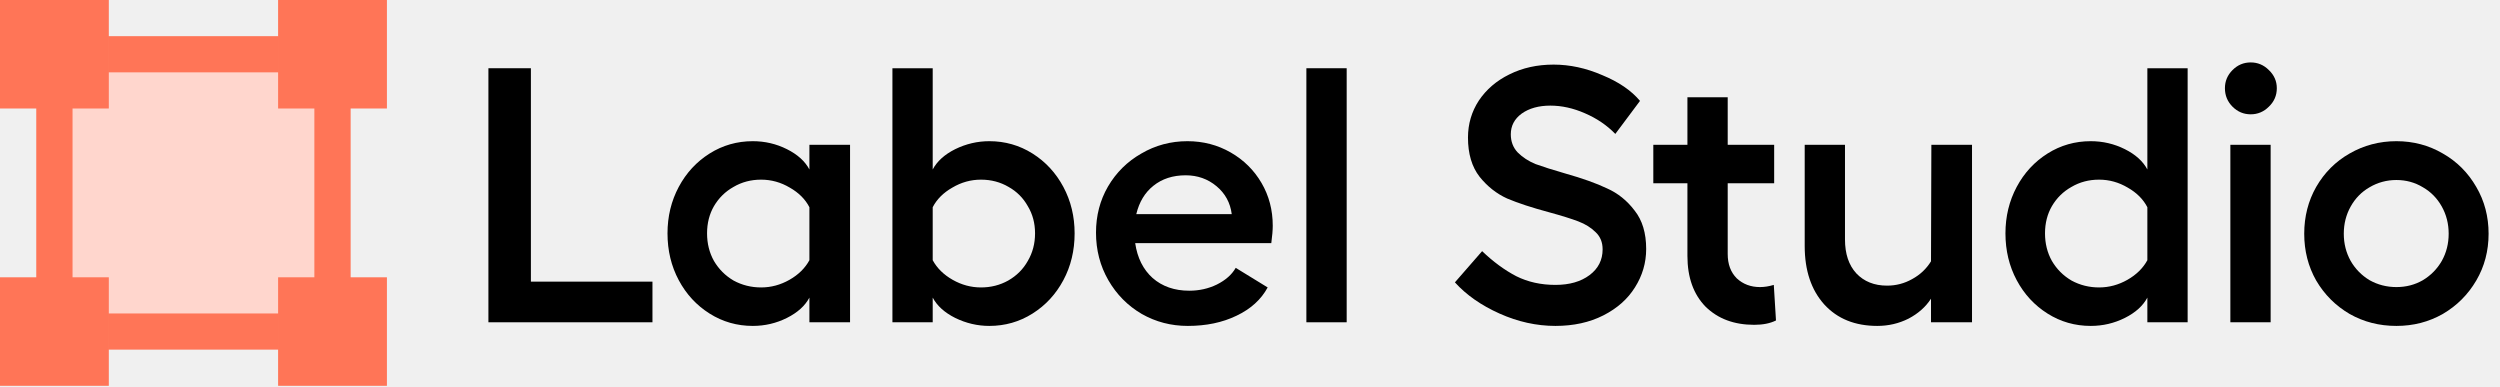
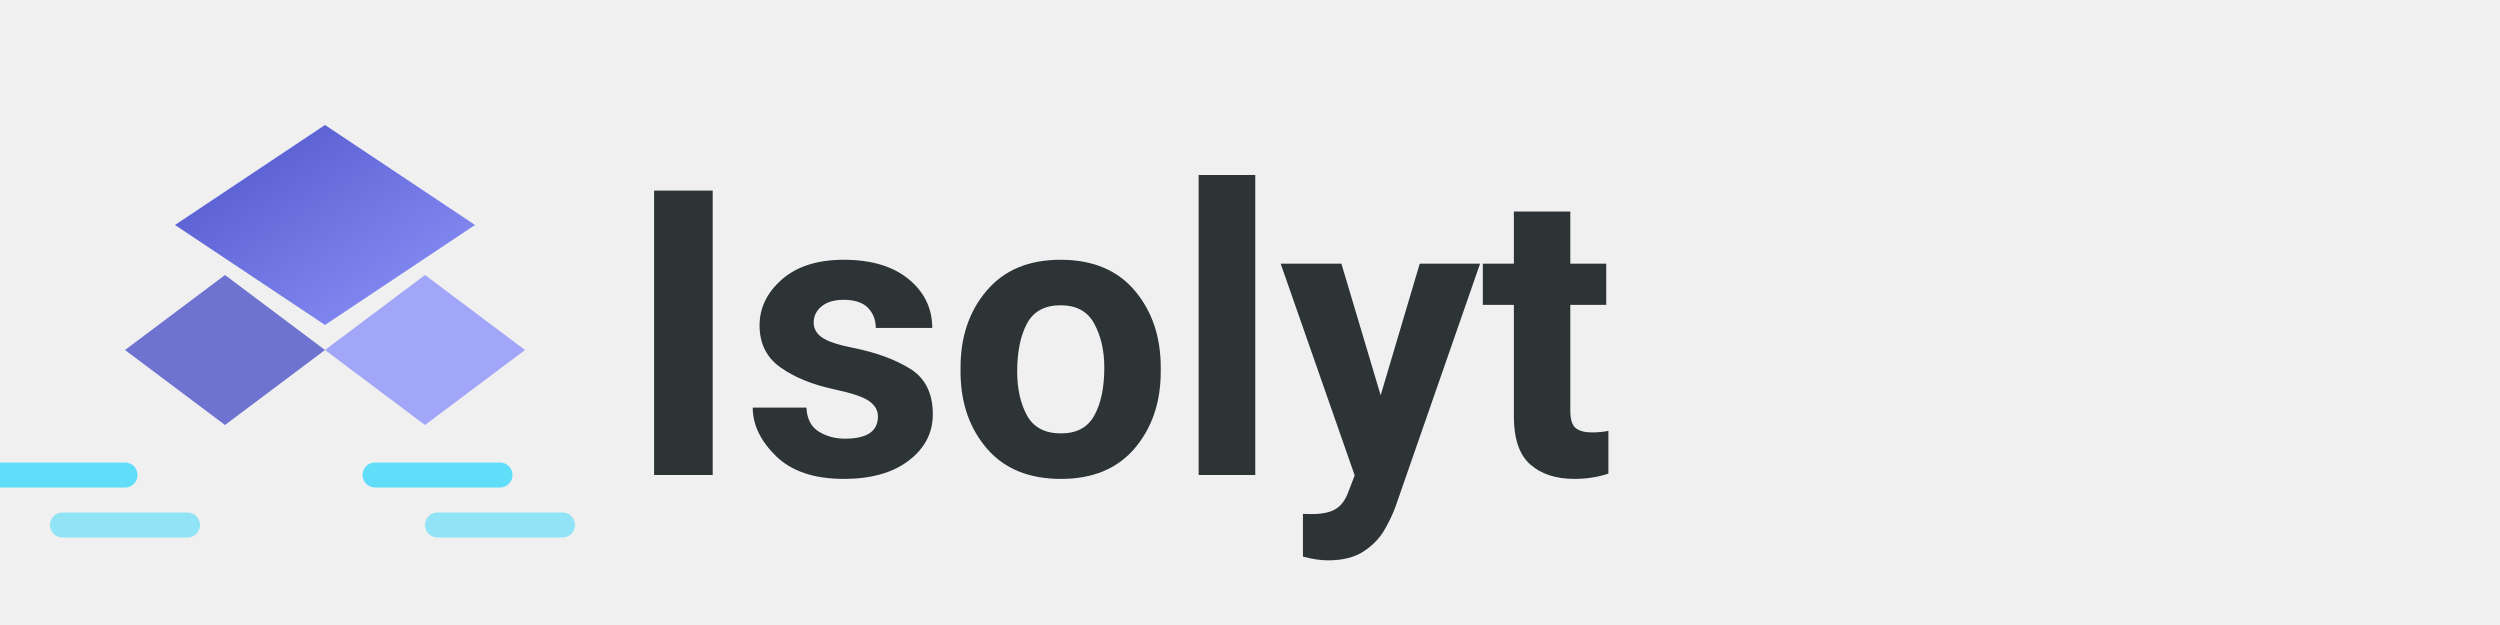
- <svg xmlns="http://www.w3.org/2000/svg" width="194" height="30" viewBox="0 0 194 30" fill="none">
-   <g clip-path="url(#clip0_3335_44667)">
-     <path d="M26.211 4.842H3.574V26.288H26.211V4.842Z" fill="#FFD6CD" />
-     <path fill-rule="evenodd" clip-rule="evenodd" d="M8.444 8.42H0V0H8.444V8.42ZM30.025 8.42H21.581V3.32022e-05H30.025V8.42ZM0 29.939H8.444V21.518H0V29.939ZM30.025 29.939H21.581V21.518H30.025V29.939ZM2.814 8.42H5.629V21.518H2.814V8.42ZM27.21 8.42H24.395V21.518H27.21V8.42ZM8.445 2.807H21.58V5.614H8.445V2.807ZM21.58 24.325H8.445V27.131H21.58V24.325Z" fill="#FF7557" />
-     <path d="M41.197 5.295V21.855H50.631V25.009H37.901V5.295H41.197Z" fill="currentColor" />
-     <path d="M65.964 25.009H62.81V23.094C62.472 23.732 61.89 24.258 61.064 24.671C60.238 25.084 59.355 25.291 58.417 25.291C57.196 25.291 56.079 24.972 55.065 24.333C54.051 23.695 53.253 22.831 52.671 21.742C52.089 20.653 51.798 19.442 51.798 18.109C51.798 16.795 52.089 15.593 52.671 14.504C53.253 13.415 54.051 12.552 55.065 11.913C56.079 11.275 57.196 10.956 58.417 10.956C59.355 10.956 60.238 11.162 61.064 11.575C61.89 11.988 62.472 12.514 62.81 13.152V11.237H65.964V25.009ZM54.868 18.109C54.868 18.898 55.046 19.611 55.403 20.25C55.779 20.888 56.286 21.395 56.924 21.77C57.581 22.127 58.295 22.305 59.064 22.305C59.834 22.305 60.566 22.108 61.261 21.714C61.956 21.32 62.472 20.813 62.81 20.193V16.081C62.491 15.462 61.984 14.955 61.289 14.56C60.595 14.147 59.853 13.941 59.064 13.941C58.276 13.941 57.562 14.129 56.924 14.504C56.286 14.861 55.779 15.358 55.403 15.997C55.046 16.616 54.868 17.32 54.868 18.109Z" fill="currentColor" />
-     <path d="M72.378 13.152C72.716 12.514 73.298 11.988 74.124 11.575C74.969 11.162 75.851 10.956 76.771 10.956C77.992 10.956 79.109 11.275 80.123 11.913C81.137 12.552 81.935 13.415 82.517 14.504C83.099 15.593 83.39 16.795 83.39 18.109C83.39 19.442 83.099 20.653 82.517 21.742C81.935 22.831 81.137 23.695 80.123 24.333C79.109 24.972 77.992 25.291 76.771 25.291C75.851 25.291 74.969 25.084 74.124 24.671C73.298 24.258 72.716 23.732 72.378 23.094V25.009H69.252V5.295H72.378V13.152ZM72.378 20.193C72.716 20.813 73.232 21.32 73.927 21.714C74.622 22.108 75.354 22.305 76.124 22.305C76.893 22.305 77.597 22.127 78.236 21.77C78.893 21.395 79.4 20.888 79.757 20.25C80.132 19.611 80.32 18.898 80.32 18.109C80.32 17.32 80.132 16.616 79.757 15.997C79.4 15.358 78.902 14.861 78.264 14.504C77.626 14.129 76.912 13.941 76.124 13.941C75.335 13.941 74.593 14.147 73.899 14.56C73.204 14.955 72.697 15.462 72.378 16.081V20.193Z" fill="currentColor" />
-     <path d="M92.175 25.291C90.879 25.291 89.687 24.981 88.598 24.361C87.509 23.723 86.646 22.85 86.007 21.742C85.369 20.634 85.05 19.405 85.05 18.053C85.05 16.738 85.359 15.546 85.979 14.476C86.617 13.387 87.481 12.533 88.57 11.913C89.659 11.275 90.851 10.956 92.147 10.956C93.367 10.956 94.484 11.247 95.498 11.829C96.512 12.411 97.31 13.199 97.892 14.194C98.474 15.19 98.765 16.297 98.765 17.518C98.765 17.856 98.728 18.306 98.653 18.869H88.091C88.26 20.015 88.711 20.916 89.443 21.573C90.194 22.23 91.142 22.559 92.288 22.559C93.057 22.559 93.771 22.399 94.428 22.08C95.104 21.742 95.592 21.31 95.892 20.785L98.371 22.305C97.864 23.244 97.057 23.977 95.949 24.502C94.86 25.028 93.602 25.291 92.175 25.291ZM95.583 16.616C95.47 15.734 95.076 15.011 94.4 14.448C93.724 13.885 92.926 13.603 92.006 13.603C91.011 13.603 90.175 13.875 89.499 14.42C88.842 14.945 88.401 15.678 88.176 16.616H95.583Z" fill="currentColor" />
-     <path d="M104.502 25.009H101.375V5.295H104.502V25.009Z" fill="currentColor" />
-     <path d="M120.561 5.013C121.819 5.013 123.077 5.285 124.335 5.83C125.612 6.356 126.588 7.022 127.264 7.829L125.349 10.392C124.692 9.716 123.903 9.181 122.983 8.787C122.082 8.393 121.19 8.196 120.308 8.196C119.407 8.196 118.665 8.402 118.083 8.815C117.52 9.228 117.238 9.763 117.238 10.421C117.238 10.984 117.417 11.453 117.773 11.829C118.149 12.204 118.609 12.505 119.153 12.73C119.717 12.936 120.486 13.181 121.463 13.462C122.796 13.838 123.875 14.223 124.701 14.617C125.546 14.992 126.26 15.565 126.842 16.335C127.443 17.086 127.743 18.081 127.743 19.32C127.743 20.39 127.452 21.385 126.87 22.305C126.307 23.207 125.49 23.93 124.42 24.474C123.35 25.018 122.11 25.291 120.702 25.291C119.238 25.291 117.792 24.972 116.365 24.333C114.938 23.695 113.783 22.887 112.901 21.911L115.013 19.489C115.877 20.315 116.759 20.963 117.661 21.432C118.562 21.883 119.576 22.108 120.702 22.108C121.791 22.108 122.674 21.855 123.35 21.348C124.026 20.841 124.363 20.174 124.363 19.348C124.363 18.804 124.185 18.363 123.828 18.025C123.472 17.668 123.021 17.386 122.477 17.18C121.932 16.973 121.181 16.738 120.223 16.476C118.89 16.119 117.801 15.762 116.957 15.405C116.13 15.03 115.417 14.467 114.816 13.716C114.215 12.946 113.915 11.932 113.915 10.674C113.915 9.623 114.197 8.665 114.76 7.801C115.342 6.938 116.13 6.262 117.126 5.774C118.139 5.267 119.285 5.013 120.561 5.013Z" fill="currentColor" />
-     <path d="M136.126 25.206C134.568 25.206 133.31 24.737 132.352 23.798C131.414 22.84 130.944 21.526 130.944 19.855V14.223H128.297V11.237H130.944V7.548H134.07V11.237H137.675V14.223H134.07V19.714C134.07 20.503 134.305 21.132 134.774 21.601C135.263 22.052 135.863 22.277 136.577 22.277C136.915 22.277 137.272 22.221 137.647 22.108L137.816 24.868C137.365 25.094 136.802 25.206 136.126 25.206Z" fill="currentColor" />
-     <path d="M149.846 23.178C149.433 23.817 148.851 24.333 148.1 24.727C147.349 25.103 146.541 25.291 145.678 25.291C143.95 25.291 142.58 24.737 141.566 23.629C140.552 22.503 140.045 20.991 140.045 19.095V11.237H143.171V18.588C143.171 19.696 143.462 20.569 144.044 21.207C144.645 21.845 145.443 22.165 146.438 22.165C147.133 22.165 147.78 21.996 148.381 21.658C149.001 21.32 149.489 20.86 149.846 20.278L149.874 11.237H153.028V25.009H149.846V23.178Z" fill="currentColor" />
-     <path d="M166.635 16.081C166.315 15.462 165.809 14.955 165.114 14.56C164.419 14.147 163.678 13.941 162.889 13.941C162.1 13.941 161.387 14.129 160.749 14.504C160.11 14.861 159.603 15.358 159.228 15.997C158.871 16.616 158.693 17.32 158.693 18.109C158.693 18.898 158.871 19.611 159.228 20.25C159.603 20.888 160.11 21.395 160.749 21.77C161.406 22.127 162.119 22.305 162.889 22.305C163.659 22.305 164.391 22.108 165.086 21.714C165.78 21.32 166.297 20.813 166.635 20.193V16.081ZM155.623 18.109C155.623 16.795 155.914 15.593 156.496 14.504C157.078 13.415 157.876 12.552 158.89 11.913C159.904 11.275 161.021 10.956 162.241 10.956C163.18 10.956 164.062 11.162 164.889 11.575C165.715 11.988 166.297 12.514 166.635 13.152V5.295H169.761V25.009H166.635V23.094C166.297 23.732 165.715 24.258 164.889 24.671C164.062 25.084 163.18 25.291 162.241 25.291C161.021 25.291 159.904 24.972 158.89 24.333C157.876 23.695 157.078 22.831 156.496 21.742C155.914 20.653 155.623 19.442 155.623 18.109Z" fill="currentColor" />
-     <path d="M176.202 11.237V25.009H173.076V11.237H176.202ZM174.654 4.844C175.198 4.844 175.667 5.041 176.062 5.436C176.475 5.83 176.681 6.299 176.681 6.844C176.681 7.407 176.475 7.886 176.062 8.28C175.667 8.674 175.198 8.871 174.654 8.871C174.109 8.871 173.64 8.674 173.245 8.28C172.851 7.886 172.654 7.407 172.654 6.844C172.654 6.299 172.851 5.83 173.245 5.436C173.64 5.041 174.109 4.844 174.654 4.844Z" fill="currentColor" />
-     <path d="M185.962 10.956C187.276 10.956 188.477 11.275 189.566 11.913C190.655 12.533 191.519 13.396 192.157 14.504C192.796 15.593 193.115 16.804 193.115 18.137C193.115 19.47 192.796 20.681 192.157 21.77C191.519 22.859 190.655 23.723 189.566 24.361C188.477 24.981 187.276 25.291 185.962 25.291C184.628 25.291 183.417 24.981 182.328 24.361C181.239 23.723 180.376 22.859 179.737 21.77C179.118 20.681 178.808 19.47 178.808 18.137C178.808 16.804 179.118 15.593 179.737 14.504C180.376 13.396 181.239 12.533 182.328 11.913C183.436 11.275 184.647 10.956 185.962 10.956ZM181.878 18.137C181.878 18.907 182.056 19.611 182.413 20.25C182.77 20.869 183.258 21.367 183.877 21.742C184.516 22.099 185.21 22.277 185.962 22.277C186.713 22.277 187.398 22.099 188.017 21.742C188.637 21.367 189.125 20.869 189.482 20.25C189.839 19.611 190.017 18.907 190.017 18.137C190.017 17.367 189.839 16.663 189.482 16.025C189.125 15.387 188.637 14.889 188.017 14.532C187.398 14.157 186.713 13.969 185.962 13.969C185.21 13.969 184.516 14.157 183.877 14.532C183.258 14.889 182.77 15.387 182.413 16.025C182.056 16.663 181.878 17.367 181.878 18.137Z" fill="currentColor" />
+ <svg xmlns="http://www.w3.org/2000/svg" viewBox="0 0 200 50" width="200" height="50">
+   <defs>
+     <linearGradient id="grad1-anim" x1="0%" y1="0%" x2="100%" y2="100%">
+       <stop offset="0%" style="stop-color:#4e54c8;stop-opacity:1" />
+       <stop offset="100%" style="stop-color:#8f94fb;stop-opacity:1" />
+     </linearGradient>
+     <style>
+       .text-v1 {
+         font-family: -apple-system, BlinkMacSystemFont, "Segoe UI", Roboto, Arial, sans-serif;
+         font-weight: 700;
+         font-size: 32px;
+         fill: #2d3436;
+       }
+       /* CSS Animation for data flow lines */
+       .data-flow-line {
+         stroke-dasharray: 10, 20; /* Dash length, Gap length */
+         animation: flowAnimation 3s linear infinite;
+       }
+       @keyframes flowAnimation {
+         to { stroke-dashoffset: -30; } /* Move left by dash+gap width */
+       }
+     </style>
+   </defs>
+   <g transform="translate(10, 10)">
+     <g>
+       <animateTransform attributeName="transform" type="translate" values="0,0; 0,-1.5; 0,0" dur="4s" repeatCount="indefinite" calcMode="spline" keySplines="0.45 0 0.55 1; 0.45 0 0.55 1" />
+       <path d="M 16 0 L 28 8 L 16 16 L 4 8 Z" fill="url(#grad1-anim)" />
+       <path d="M 8 12 L 16 18 L 8 24 L 0 18 Z" fill="#4e54c8" opacity="0.8" />
+       <path d="M 24 12 L 32 18 L 24 24 L 16 18 Z" fill="#8f94fb" opacity="0.8" />
+     </g>
+     <line x1="-10" y1="28" x2="42" y2="28" stroke="#00d2ff" stroke-width="2" opacity="0.6" stroke-linecap="round" class="data-flow-line" />
+     <line x1="-5" y1="32" x2="37" y2="32" stroke="#00d2ff" stroke-width="2" opacity="0.4" stroke-linecap="round" class="data-flow-line" style="animation-duration: 4s; animation-direction: reverse;" />
  </g>
-   <defs>
-     <clipPath id="clip0_3335_44667">
-       <rect width="194" height="30" fill="white" />
-     </clipPath>
-   </defs>
+   <text x="50" y="38" class="text-v1">Isolyt</text>
</svg>
